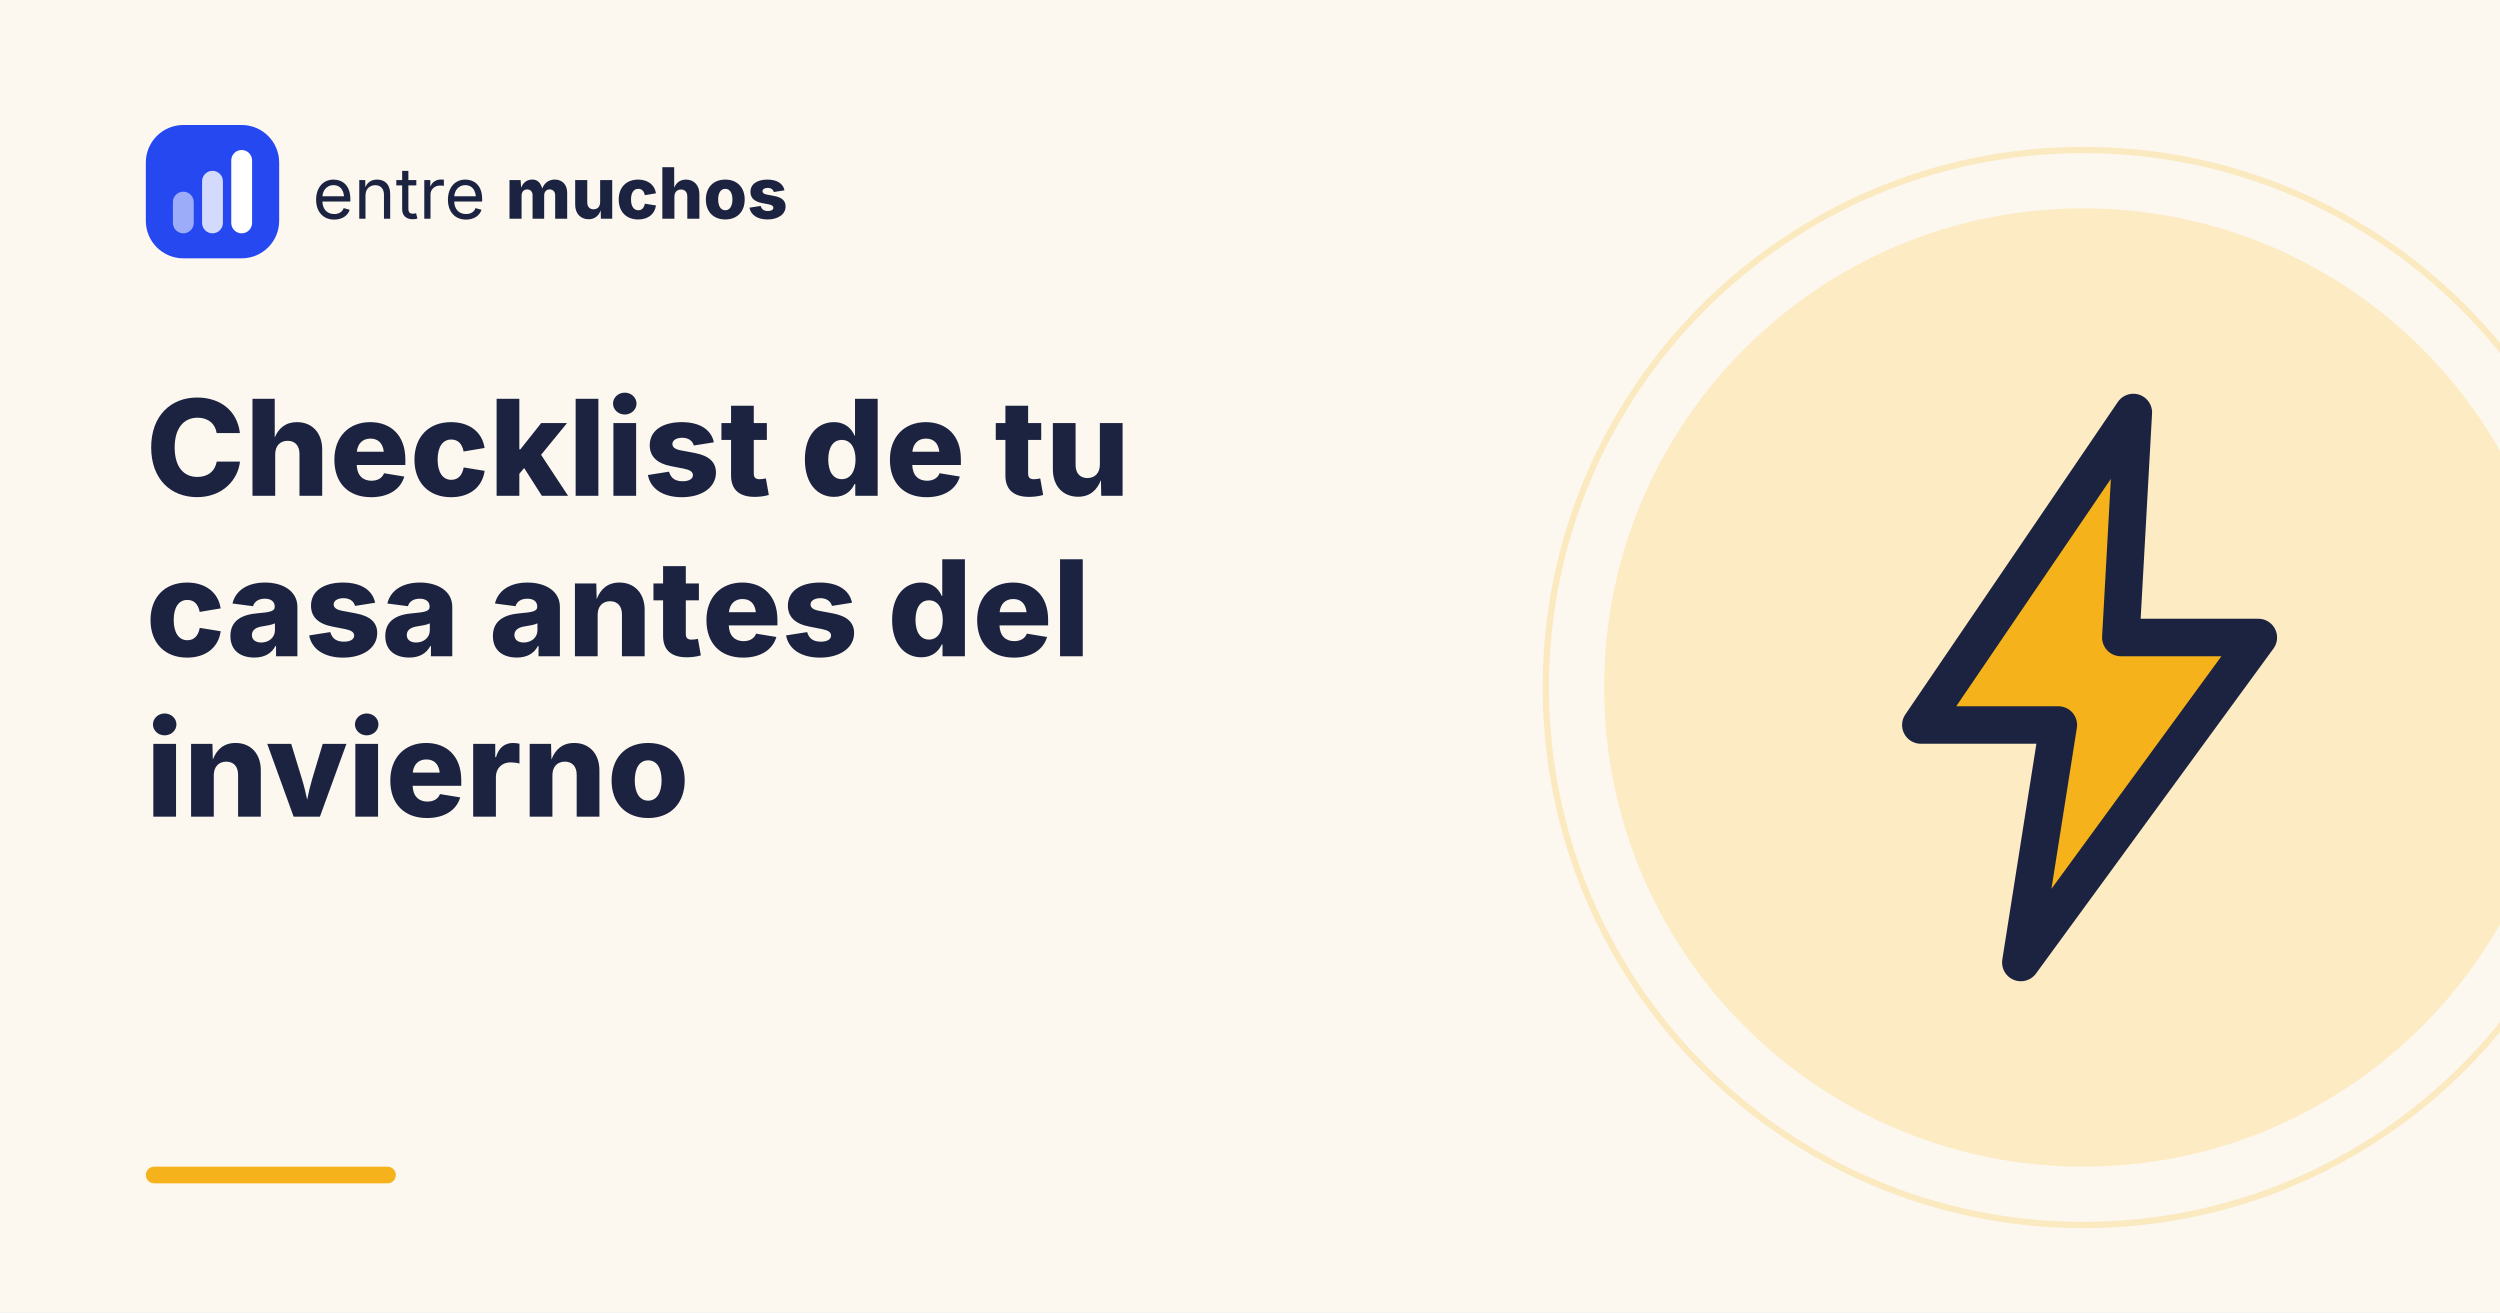
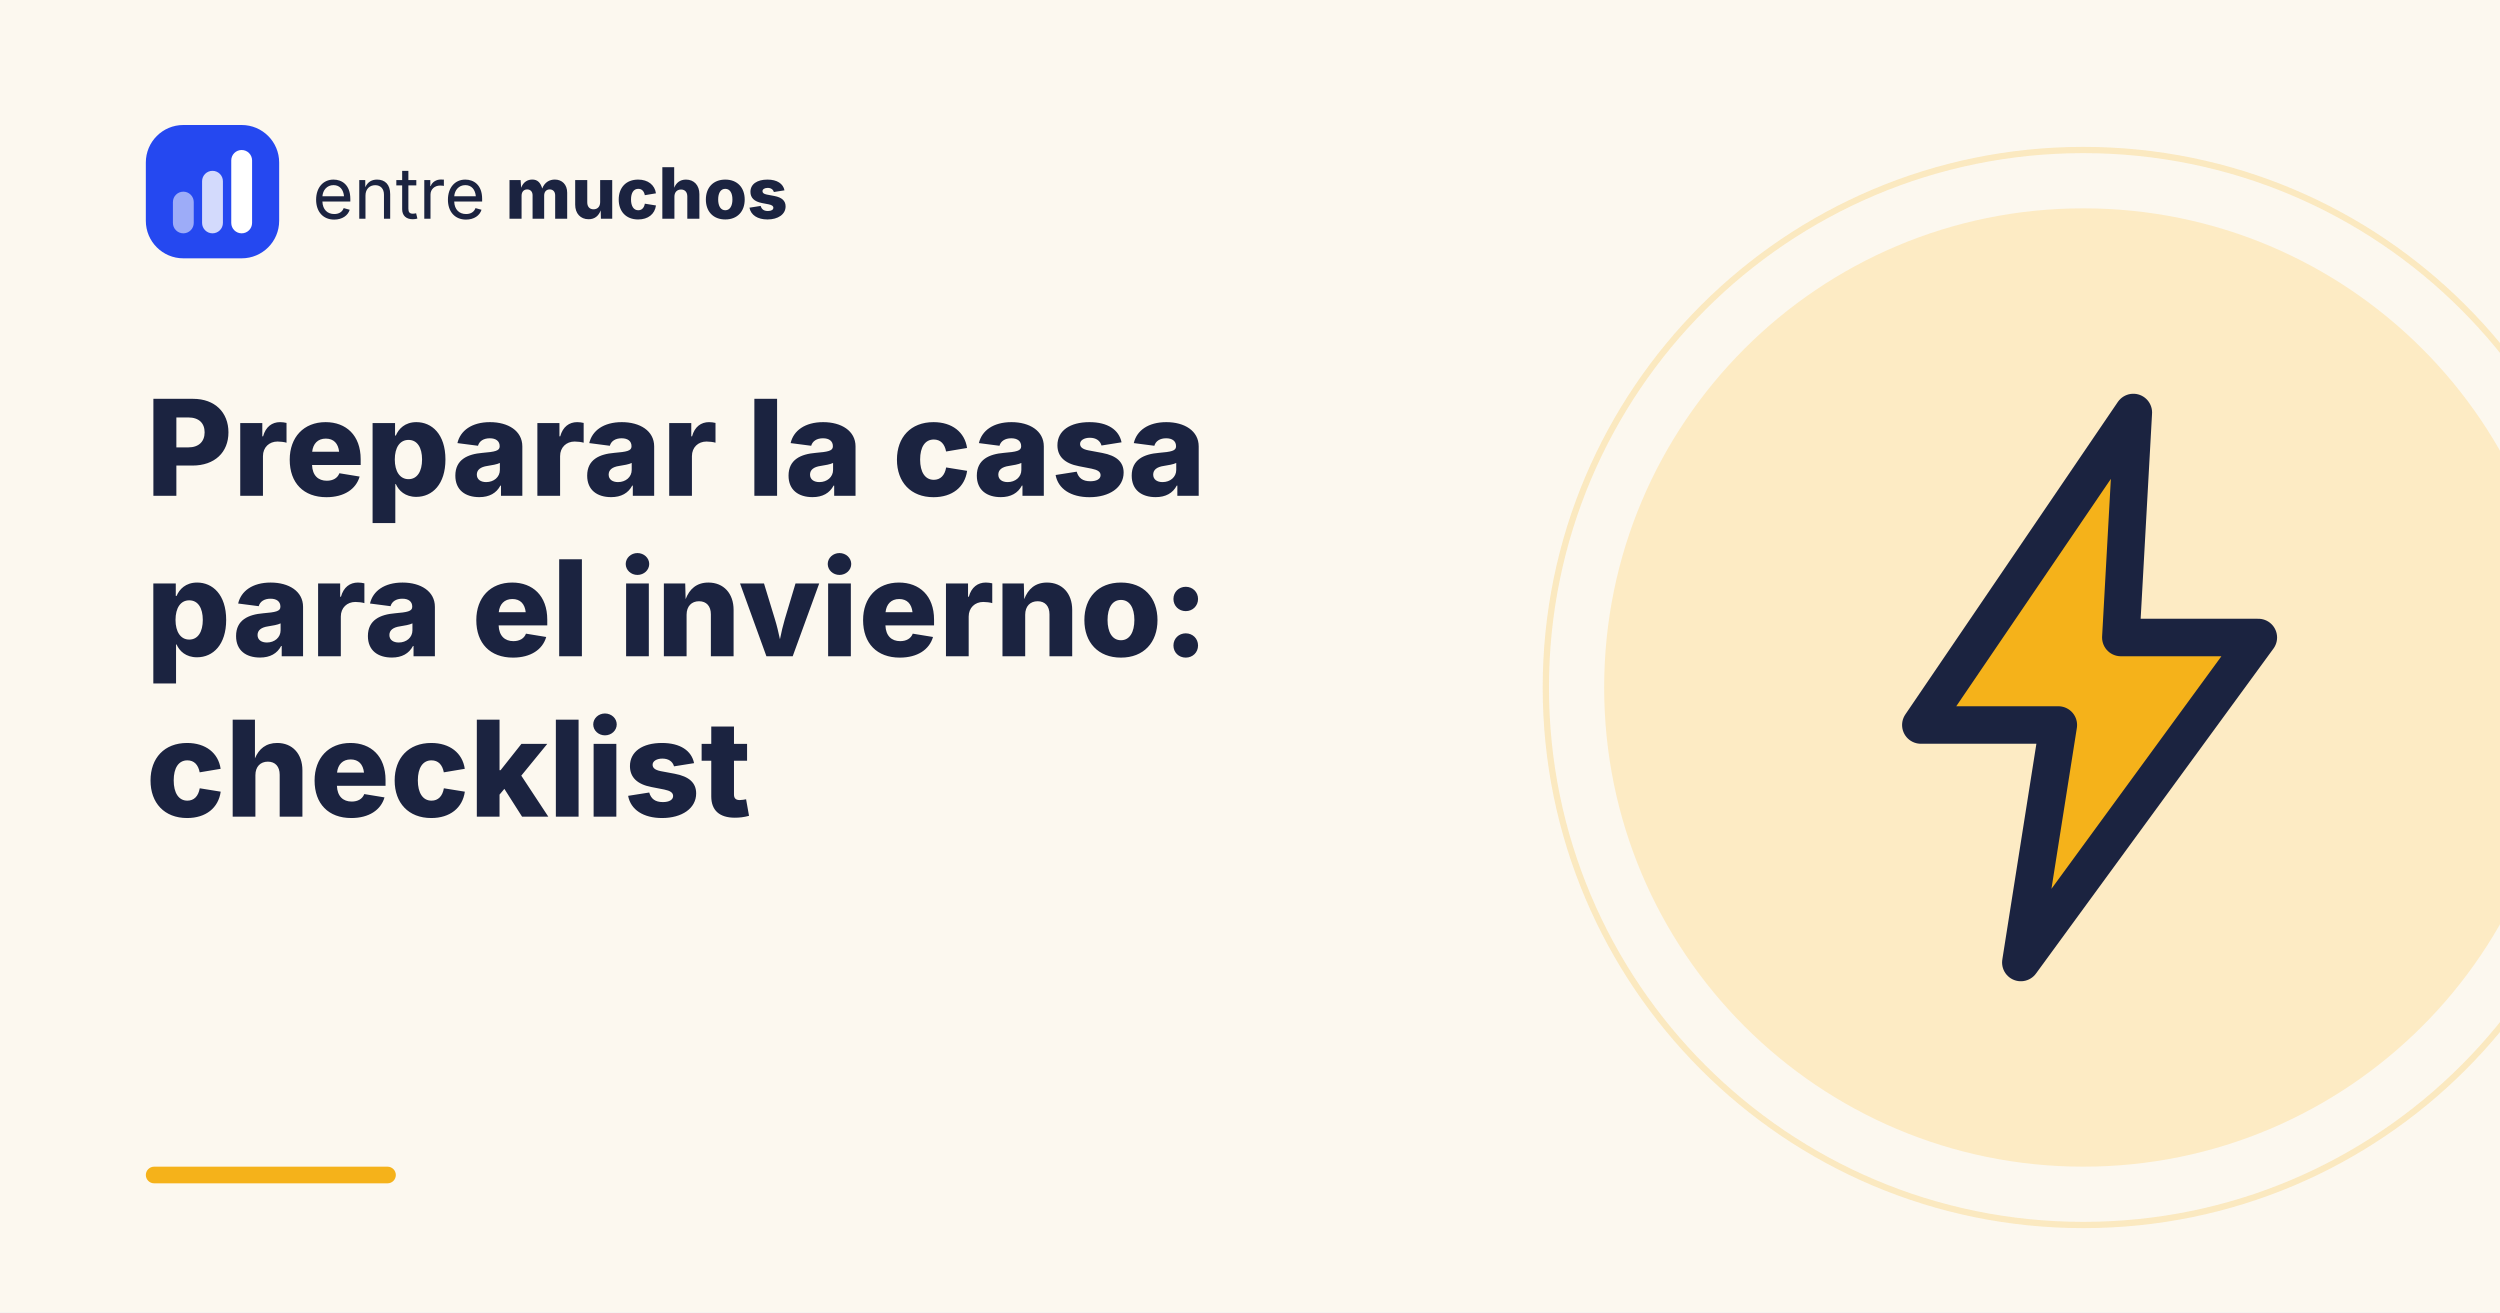
- <svg xmlns="http://www.w3.org/2000/svg" width="1200" height="630" viewBox="0 0 1200 630" role="img" aria-label="Checklist de tu casa antes del invierno">
+ <svg xmlns="http://www.w3.org/2000/svg" width="1200" height="630" viewBox="0 0 1200 630" role="img" aria-label="Preparar la casa para el invierno: checklist">
  <rect width="1200" height="630" fill="#fcf8ef" />
  <circle cx="1000" cy="330" r="230" fill="#fdebc4" />
  <circle cx="1000" cy="330" r="258" fill="none" stroke="#f5b21a" stroke-opacity=".22" stroke-width="3" />
  <g transform="translate(850 180) scale(3)">
    <path d="M58 6 24 56h22l-6 38 38-52H56z" fill="#f5b21a" stroke="#1b2340" stroke-width="6" stroke-linejoin="round" />
  </g>
  <rect x="70" y="60" width="64" height="64" rx="18" fill="#2548f0" />
  <rect x="83" y="92" width="10" height="20" rx="5" fill="#fff" fill-opacity=".55" />
  <rect x="97" y="82" width="10" height="30" rx="5" fill="#fff" fill-opacity=".8" />
  <rect x="111" y="72" width="10" height="40" rx="5" fill="#fff" />
  <text x="150" y="105" font-family="Inter,Helvetica,Arial,sans-serif" font-size="34" fill="#1b2340">entre <tspan font-weight="800">muchos</tspan>
  </text>
  <text font-family="Inter,Helvetica,Arial,sans-serif" font-size="64" font-weight="800" fill="#1b2340">
-     <tspan x="70" y="238">Checklist de tu</tspan>
-     <tspan x="70" y="315">casa antes del</tspan>
-     <tspan x="70" y="392">invierno</tspan>
+     <tspan x="70" y="238">Preparar la casa</tspan>
+     <tspan x="70" y="315">para el invierno:</tspan>
+     <tspan x="70" y="392">checklist</tspan>
  </text>
  <rect x="70" y="560" width="120" height="8" rx="4" fill="#f5b21a" />
</svg>
